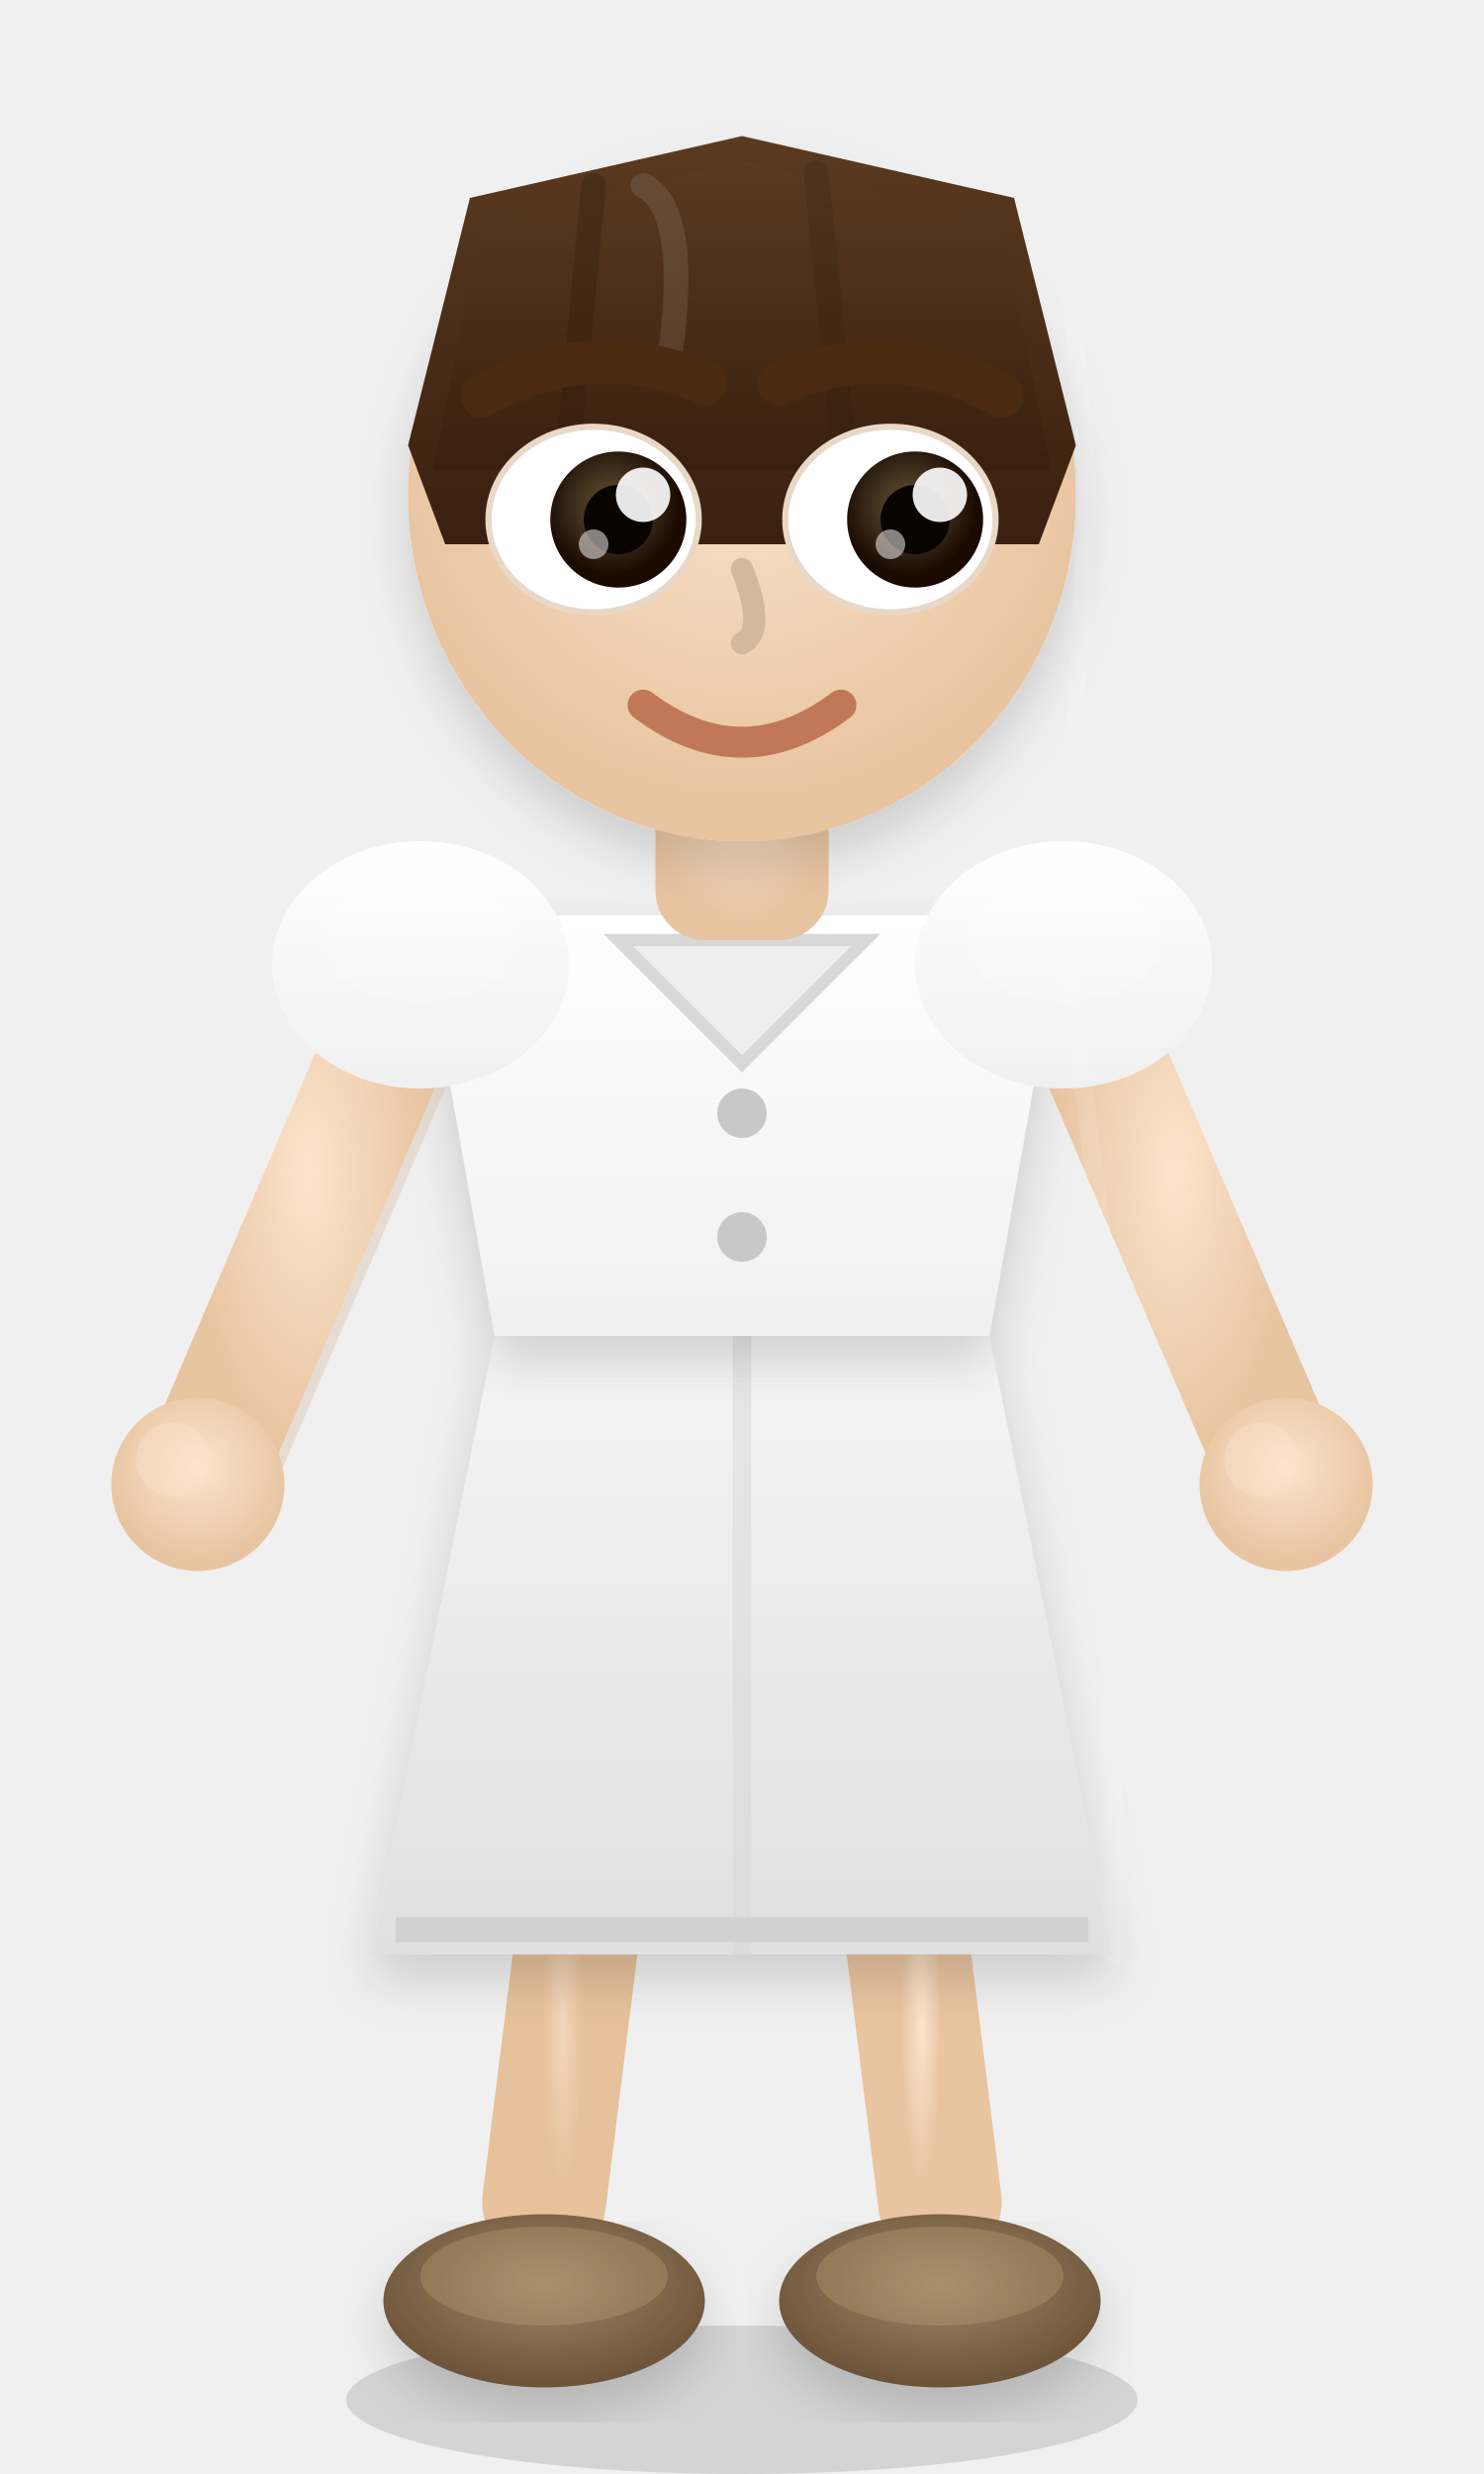
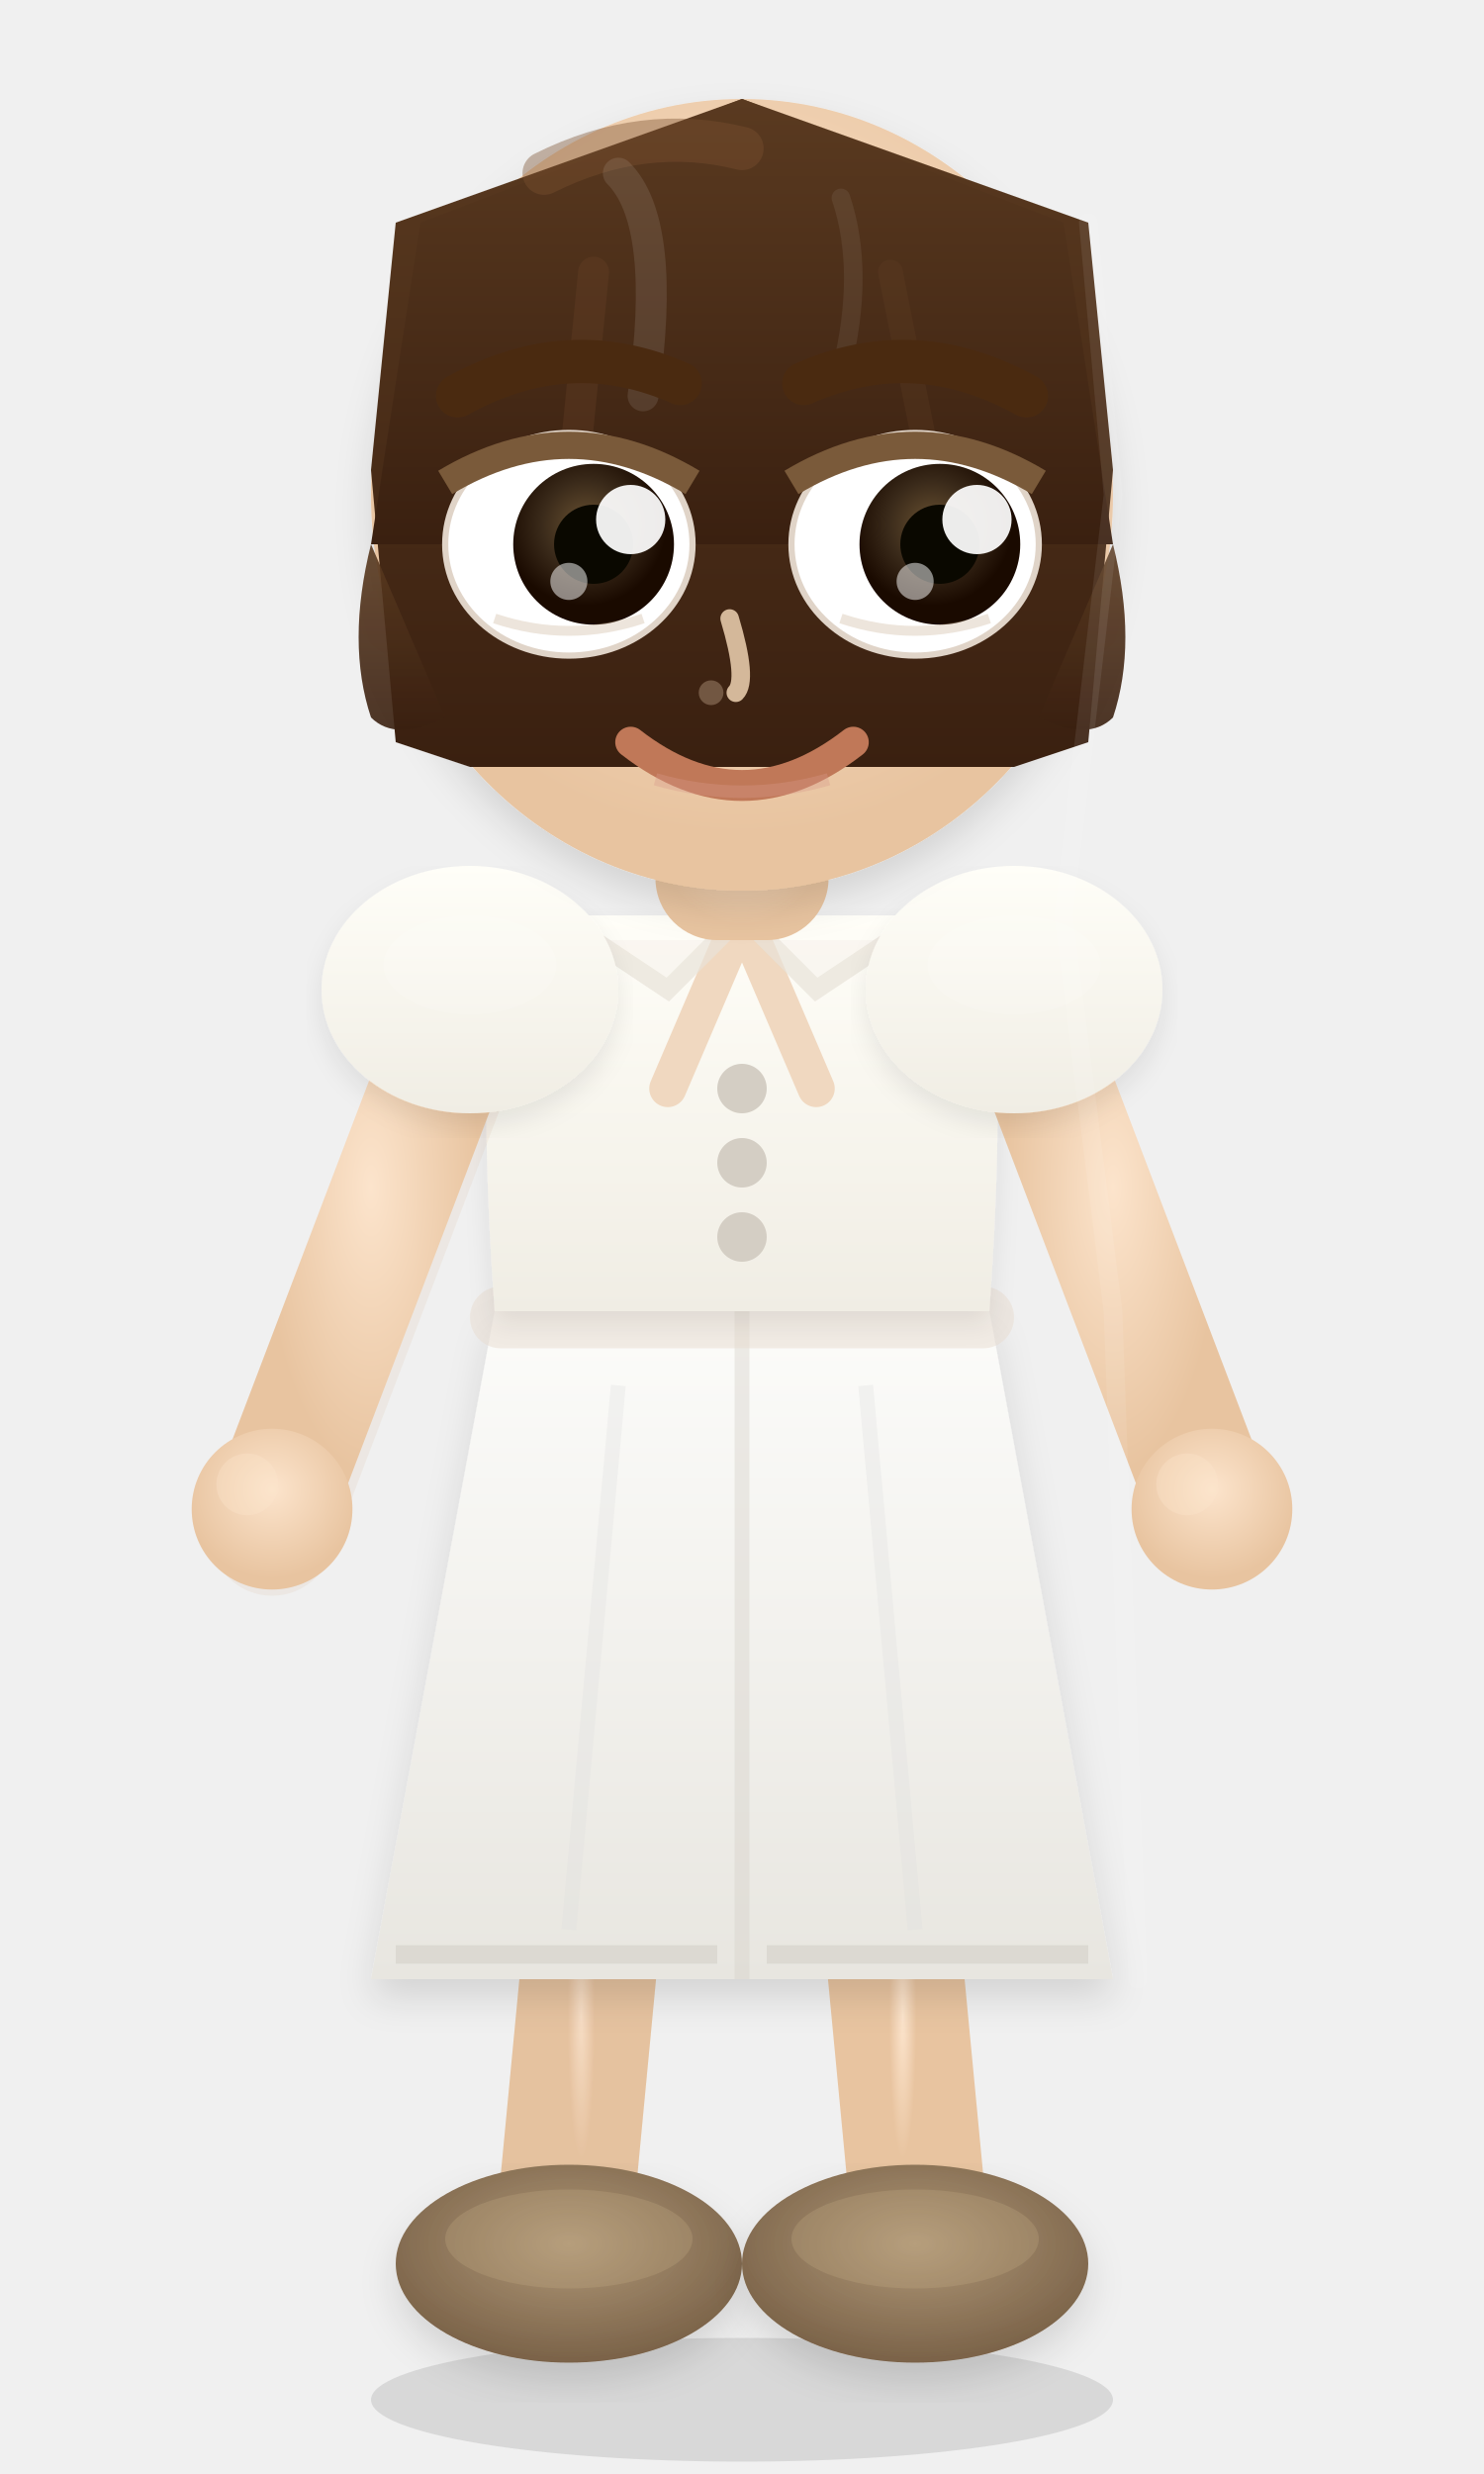
<svg xmlns="http://www.w3.org/2000/svg" viewBox="0 0 120 200">
  <defs>
-     <radialGradient id="skin" cx="50%" cy="40%" r="55%">
+     <radialGradient id="skin" cx="50%" cy="38%" r="55%">
      <stop offset="0%" stop-color="#fce4cc" />
      <stop offset="100%" stop-color="#e8c4a0" />
    </radialGradient>
    <linearGradient id="hair" x1="0" y1="0" x2="0" y2="1">
      <stop offset="0%" stop-color="#5a3a20" />
      <stop offset="100%" stop-color="#3a2010" />
    </linearGradient>
-     <radialGradient id="iris" cx="45%" cy="40%" r="50%">
+     <radialGradient id="iris" cx="45%" cy="38%" r="50%">
      <stop offset="0%" stop-color="#6a5232" />
-       <stop offset="60%" stop-color="#3a2a1a" />
+       <stop offset="55%" stop-color="#3a2a1a" />
      <stop offset="100%" stop-color="#1a0a00" />
    </radialGradient>
    <linearGradient id="pants" x1="0" y1="0" x2="0" y2="1">
-       <stop offset="0%" stop-color="#f5f5f5" />
-       <stop offset="100%" stop-color="#e0e0e0" />
+       <stop offset="0%" stop-color="#fcfcfa" />
+       <stop offset="100%" stop-color="#e8e6e0" />
    </linearGradient>
    <linearGradient id="shirt" x1="0" y1="0" x2="0" y2="1">
-       <stop offset="0%" stop-color="#ffffff" />
-       <stop offset="100%" stop-color="#f0f0f0" />
+       <stop offset="0%" stop-color="#fffef8" />
+       <stop offset="100%" stop-color="#f0ede4" />
    </linearGradient>
    <radialGradient id="shoe" cx="50%" cy="40%" r="60%">
-       <stop offset="0%" stop-color="#a08868" />
-       <stop offset="100%" stop-color="#6b5238" />
+       <stop offset="0%" stop-color="#b09878" />
+       <stop offset="100%" stop-color="#7a6248" />
    </radialGradient>
+     <filter id="glow" x="-20%" y="-20%" width="140%" height="140%">
+       <feGaussianBlur stdDeviation="1.2" result="blur" />
+       <feComposite in="SourceGraphic" in2="blur" operator="over" />
+     </filter>
    <filter id="shadow" x="-10%" y="-10%" width="120%" height="130%">
-       <feDropShadow dx="0" dy="2" stdDeviation="2" flood-color="#000" flood-opacity="0.15" />
+       <feDropShadow dx="0" dy="1.5" stdDeviation="1.5" flood-color="#000" flood-opacity="0.12" />
+     </filter>
+     <filter id="inner_shadow" x="-5%" y="-5%" width="110%" height="115%">
+       <feDropShadow dx="0" dy="1" stdDeviation="1" flood-color="#000" flood-opacity="0.08" />
    </filter>
  </defs>
-   <ellipse cx="60" cy="194" rx="32" ry="6" fill="#000" opacity="0.12" />
-   <line x1="47" y1="154" x2="44" y2="178" stroke="url(#skin)" stroke-width="10" stroke-linecap="round" />
-   <line x1="47" y1="154" x2="44" y2="178" stroke="#e0b890" stroke-width="10" stroke-linecap="round" opacity="0.3" />
-   <line x1="73" y1="154" x2="76" y2="178" stroke="url(#skin)" stroke-width="10" stroke-linecap="round" />
-   <ellipse cx="44" cy="186" rx="13" ry="7" fill="url(#shoe)" filter="url(#shadow)" />
-   <ellipse cx="44" cy="184" rx="10" ry="4" fill="#c4a878" opacity="0.3" />
-   <ellipse cx="76" cy="186" rx="13" ry="7" fill="url(#shoe)" filter="url(#shadow)" />
-   <ellipse cx="76" cy="184" rx="10" ry="4" fill="#c4a878" opacity="0.3" />
-   <polygon points="30,158 40,108 80,108 90,158" fill="url(#pants)" filter="url(#shadow)" />
-   <line x1="60" y1="108" x2="60" y2="158" stroke="#d8d8d8" stroke-width="1.5" opacity="0.5" />
-   <line x1="32" y1="156" x2="88" y2="156" stroke="#d0d0d0" stroke-width="2" />
-   <polygon points="40,108 34,74 86,74 80,108" fill="url(#shirt)" filter="url(#shadow)" />
-   <polygon points="50,76 60,86 70,76" fill="#eeeeee" stroke="#d8d8d8" stroke-width="1" />
-   <circle cx="60" cy="90" r="2" fill="#c8c8c8" />
-   <circle cx="60" cy="100" r="2" fill="#c8c8c8" />
-   <line x1="34" y1="80" x2="16" y2="122" stroke="#d4b090" stroke-width="10" stroke-linecap="round" opacity="0.3" />
-   <line x1="34" y1="78" x2="16" y2="120" stroke="url(#skin)" stroke-width="10" stroke-linecap="round" />
-   <circle cx="16" cy="120" r="7" fill="url(#skin)" />
-   <circle cx="14" cy="118" r="3" fill="#fce4cc" opacity="0.4" />
-   <line x1="86" y1="78" x2="104" y2="120" stroke="url(#skin)" stroke-width="10" stroke-linecap="round" />
-   <circle cx="104" cy="120" r="7" fill="url(#skin)" />
-   <circle cx="102" cy="118" r="3" fill="#fce4cc" opacity="0.4" />
-   <ellipse cx="34" cy="78" rx="12" ry="10" fill="url(#shirt)" />
-   <ellipse cx="34" cy="76" rx="8" ry="5" fill="white" opacity="0.2" />
-   <ellipse cx="86" cy="78" rx="12" ry="10" fill="url(#shirt)" />
-   <ellipse cx="86" cy="76" rx="8" ry="5" fill="white" opacity="0.2" />
-   <rect x="53" y="56" width="14" height="20" fill="url(#skin)" rx="4" />
-   <ellipse cx="60" cy="40" rx="27" ry="28" fill="url(#skin)" filter="url(#shadow)" />
-   <ellipse cx="58" cy="24" rx="14" ry="8" fill="white" opacity="0.08" />
-   <path d="M33,36 L38,16 L60,11 L82,16 L87,36 L84,44 L36,44 Z" fill="url(#hair)" />
-   <path d="M35,38 L39,18 L60,13 L81,18 L85,38" fill="url(#hair)" />
-   <line x1="48" y1="15" x2="46" y2="36" stroke="#2a1808" stroke-width="2" stroke-linecap="round" opacity="0.3" />
-   <line x1="66" y1="14" x2="68" y2="34" stroke="#2a1808" stroke-width="2" stroke-linecap="round" opacity="0.2" />
-   <path d="M52,15 Q56,17 54,30" stroke="white" stroke-width="2" fill="none" stroke-linecap="round" opacity="0.1" />
-   <ellipse cx="48" cy="42" rx="8.5" ry="7.5" fill="white" stroke="#e8d8c8" stroke-width="0.5" />
-   <ellipse cx="72" cy="42" rx="8.5" ry="7.5" fill="white" stroke="#e8d8c8" stroke-width="0.5" />
-   <circle cx="50" cy="42" r="5.5" fill="url(#iris)" />
-   <circle cx="74" cy="42" r="5.5" fill="url(#iris)" />
-   <circle cx="50" cy="42" r="2.8" fill="#0a0400" />
-   <circle cx="74" cy="42" r="2.8" fill="#0a0400" />
-   <circle cx="52" cy="40" r="2.2" fill="white" opacity="0.9" />
-   <circle cx="76" cy="40" r="2.2" fill="white" opacity="0.9" />
-   <circle cx="48" cy="44" r="1.2" fill="white" opacity="0.5" />
-   <circle cx="72" cy="44" r="1.2" fill="white" opacity="0.5" />
-   <path d="M39,32 Q48,27 57,31" stroke="#4a2a10" stroke-width="3.5" fill="none" stroke-linecap="round" />
-   <path d="M63,31 Q72,27 81,32" stroke="#4a2a10" stroke-width="3.5" fill="none" stroke-linecap="round" />
-   <path d="M60,46 Q62,51 60,52" stroke="#d4b89a" stroke-width="1.8" fill="none" stroke-linecap="round" />
-   <path d="M52,57 Q60,63 68,57" stroke="#c07858" stroke-width="2.5" fill="none" stroke-linecap="round" />
-   <path d="M86,16 L88,40 L86,74 L90,108 L90,158" stroke="white" stroke-width="1.5" fill="none" opacity="0.1" stroke-linecap="round" />
+   <ellipse cx="60" cy="194" rx="30" ry="5" fill="#000" opacity="0.1" />
+   <line x1="48" y1="155" x2="46" y2="176" stroke="url(#skin)" stroke-width="11" stroke-linecap="round" />
+   <line x1="48" y1="155" x2="46" y2="176" stroke="#d8b898" stroke-width="11" stroke-linecap="round" opacity="0.15" />
+   <line x1="72" y1="155" x2="74" y2="176" stroke="url(#skin)" stroke-width="11" stroke-linecap="round" />
+   <ellipse cx="46" cy="183" rx="14" ry="8" fill="url(#shoe)" filter="url(#shadow)" />
+   <ellipse cx="46" cy="181" rx="10" ry="4" fill="#c8b088" opacity="0.25" />
+   <ellipse cx="74" cy="183" rx="14" ry="8" fill="url(#shoe)" filter="url(#shadow)" />
+   <ellipse cx="74" cy="181" rx="10" ry="4" fill="#c8b088" opacity="0.25" />
+   <polygon points="30,160 40,106 80,106 90,160" fill="url(#pants)" filter="url(#shadow)" />
+   <line x1="60" y1="106" x2="60" y2="160" stroke="#d4d0c8" stroke-width="1.2" opacity="0.4" />
+   <line x1="50" y1="112" x2="46" y2="156" stroke="#ddd" stroke-width="1.2" opacity="0.3" />
+   <line x1="70" y1="112" x2="74" y2="156" stroke="#ddd" stroke-width="1.2" opacity="0.3" />
+   <line x1="32" y1="158" x2="58" y2="158" stroke="#d0ccc4" stroke-width="1.5" opacity="0.5" />
+   <line x1="62" y1="158" x2="88" y2="158" stroke="#d0ccc4" stroke-width="1.5" opacity="0.5" />
+   <rect x="38" y="104" width="44" height="5" rx="2.5" fill="#e8dcd0" opacity="0.5" />
+   <path d="M40,106 Q38,78 42,74 L78,74 Q82,78 80,106Z" fill="url(#shirt)" filter="url(#inner_shadow)" />
+   <path d="M60,74 L54,88" stroke="#f0d8c0" stroke-width="3" fill="none" stroke-linecap="round" />
+   <path d="M60,74 L66,88" stroke="#f0d8c0" stroke-width="3" fill="none" stroke-linecap="round" />
+   <path d="M48,76 L54,80 L60,74 L66,80 L72,76" stroke="#e8e2d8" stroke-width="1.5" fill="#f8f4ee" opacity="0.7" />
+   <circle cx="60" cy="88" r="2" fill="#d4cec4" />
+   <circle cx="60" cy="94" r="2" fill="#d4cec4" />
+   <circle cx="60" cy="100" r="2" fill="#d4cec4" />
+   <line x1="38" y1="82" x2="22" y2="124" stroke="#d8b898" stroke-width="10" stroke-linecap="round" opacity="0.15" />
+   <line x1="38" y1="80" x2="22" y2="122" stroke="url(#skin)" stroke-width="10" stroke-linecap="round" />
+   <circle cx="22" cy="122" r="6.5" fill="url(#skin)" />
+   <circle cx="20" cy="120" r="2.5" fill="#fce4cc" opacity="0.35" />
+   <line x1="82" y1="80" x2="98" y2="122" stroke="url(#skin)" stroke-width="10" stroke-linecap="round" />
+   <circle cx="98" cy="122" r="6.5" fill="url(#skin)" />
+   <circle cx="96" cy="120" r="2.5" fill="#fce4cc" opacity="0.35" />
+   <ellipse cx="38" cy="80" rx="12" ry="10" fill="url(#shirt)" filter="url(#inner_shadow)" />
+   <ellipse cx="38" cy="78" rx="7" ry="4" fill="white" opacity="0.12" />
+   <ellipse cx="82" cy="80" rx="12" ry="10" fill="url(#shirt)" filter="url(#inner_shadow)" />
+   <ellipse cx="82" cy="78" rx="7" ry="4" fill="white" opacity="0.12" />
+   <rect x="53" y="58" width="14" height="18" fill="url(#skin)" rx="5" />
+   <ellipse cx="60" cy="40" rx="30" ry="32" fill="url(#skin)" filter="url(#shadow)" />
+   <ellipse cx="36" cy="50" rx="7" ry="4" fill="#ffb0a0" opacity="0.12" />
+   <ellipse cx="84" cy="50" rx="7" ry="4" fill="#ffb0a0" opacity="0.12" />
+   <ellipse cx="58" cy="22" rx="16" ry="10" fill="white" opacity="0.07" />
+   <path d="M30,38 L32,18 L60,8 L88,18 L90,38 L88,60 L82,62 L38,62 L32,60 Z" fill="url(#hair)" />
+   <path d="M30,44 L34,18 L60,8 L86,18 L90,44" fill="url(#hair)" />
+   <path d="M30,44 Q28,52 30,58 Q32,60 36,58" fill="url(#hair)" opacity="0.9" />
+   <path d="M90,44 Q92,52 90,58 Q88,60 84,58" fill="url(#hair)" opacity="0.9" />
+   <path d="M44,14 Q52,10 60,12" stroke="#7a5030" stroke-width="3.5" fill="none" stroke-linecap="round" opacity="0.4" />
+   <path d="M48,22 L46,42" stroke="#6a4428" stroke-width="2.5" fill="none" stroke-linecap="round" opacity="0.3" />
+   <path d="M72,22 L76,42" stroke="#6a4428" stroke-width="2" fill="none" stroke-linecap="round" opacity="0.2" />
+   <path d="M50,14 Q54,18 52,32" stroke="white" stroke-width="2.5" fill="none" stroke-linecap="round" opacity="0.1" />
+   <path d="M68,16 Q70,22 68,30" stroke="white" stroke-width="1.5" fill="none" stroke-linecap="round" opacity="0.07" />
+   <ellipse cx="46" cy="44" rx="10" ry="9" fill="white" stroke="#e0d4c8" stroke-width="0.5" />
+   <ellipse cx="74" cy="44" rx="10" ry="9" fill="white" stroke="#e0d4c8" stroke-width="0.5" />
+   <circle cx="48" cy="44" r="6.5" fill="url(#iris)" />
+   <circle cx="76" cy="44" r="6.5" fill="url(#iris)" />
+   <circle cx="48" cy="44" r="3.2" fill="#0a0800" />
+   <circle cx="76" cy="44" r="3.2" fill="#0a0800" />
+   <circle cx="51" cy="42" r="2.8" fill="white" opacity="0.92" />
+   <circle cx="79" cy="42" r="2.8" fill="white" opacity="0.92" />
+   <circle cx="46" cy="47" r="1.5" fill="white" opacity="0.5" />
+   <circle cx="74" cy="47" r="1.5" fill="white" opacity="0.5" />
+   <path d="M36,39 Q46,33 56,39" stroke="#7a5a3a" stroke-width="2.2" fill="none" />
+   <path d="M64,39 Q74,33 84,39" stroke="#7a5a3a" stroke-width="2.2" fill="none" />
+   <path d="M40,50 Q46,52 52,50" stroke="#c4a888" stroke-width="0.8" fill="none" opacity="0.3" />
+   <path d="M68,50 Q74,52 80,50" stroke="#c4a888" stroke-width="0.8" fill="none" opacity="0.3" />
+   <path d="M37,32 Q46,27 55,31" stroke="#4a2a10" stroke-width="3.5" fill="none" stroke-linecap="round" />
+   <path d="M65,31 Q74,27 83,32" stroke="#4a2a10" stroke-width="3.5" fill="none" stroke-linecap="round" />
+   <path d="M59,50 Q60.5,55 59.5,56" stroke="#d4b89a" stroke-width="1.5" fill="none" stroke-linecap="round" />
+   <circle cx="57.5" cy="56" r="1" fill="#d4b89a" opacity="0.35" />
+   <path d="M51,60 Q60,67 69,60" stroke="#c07858" stroke-width="2.5" fill="none" stroke-linecap="round" />
+   <path d="M53,63 Q60,65 67,63" stroke="#d8988a" stroke-width="1" fill="none" opacity="0.35" />
+   <path d="M88,18 L90,40 L86,74 L90,106 L92,160" stroke="white" stroke-width="1.5" fill="none" opacity="0.08" stroke-linecap="round" />
</svg>
